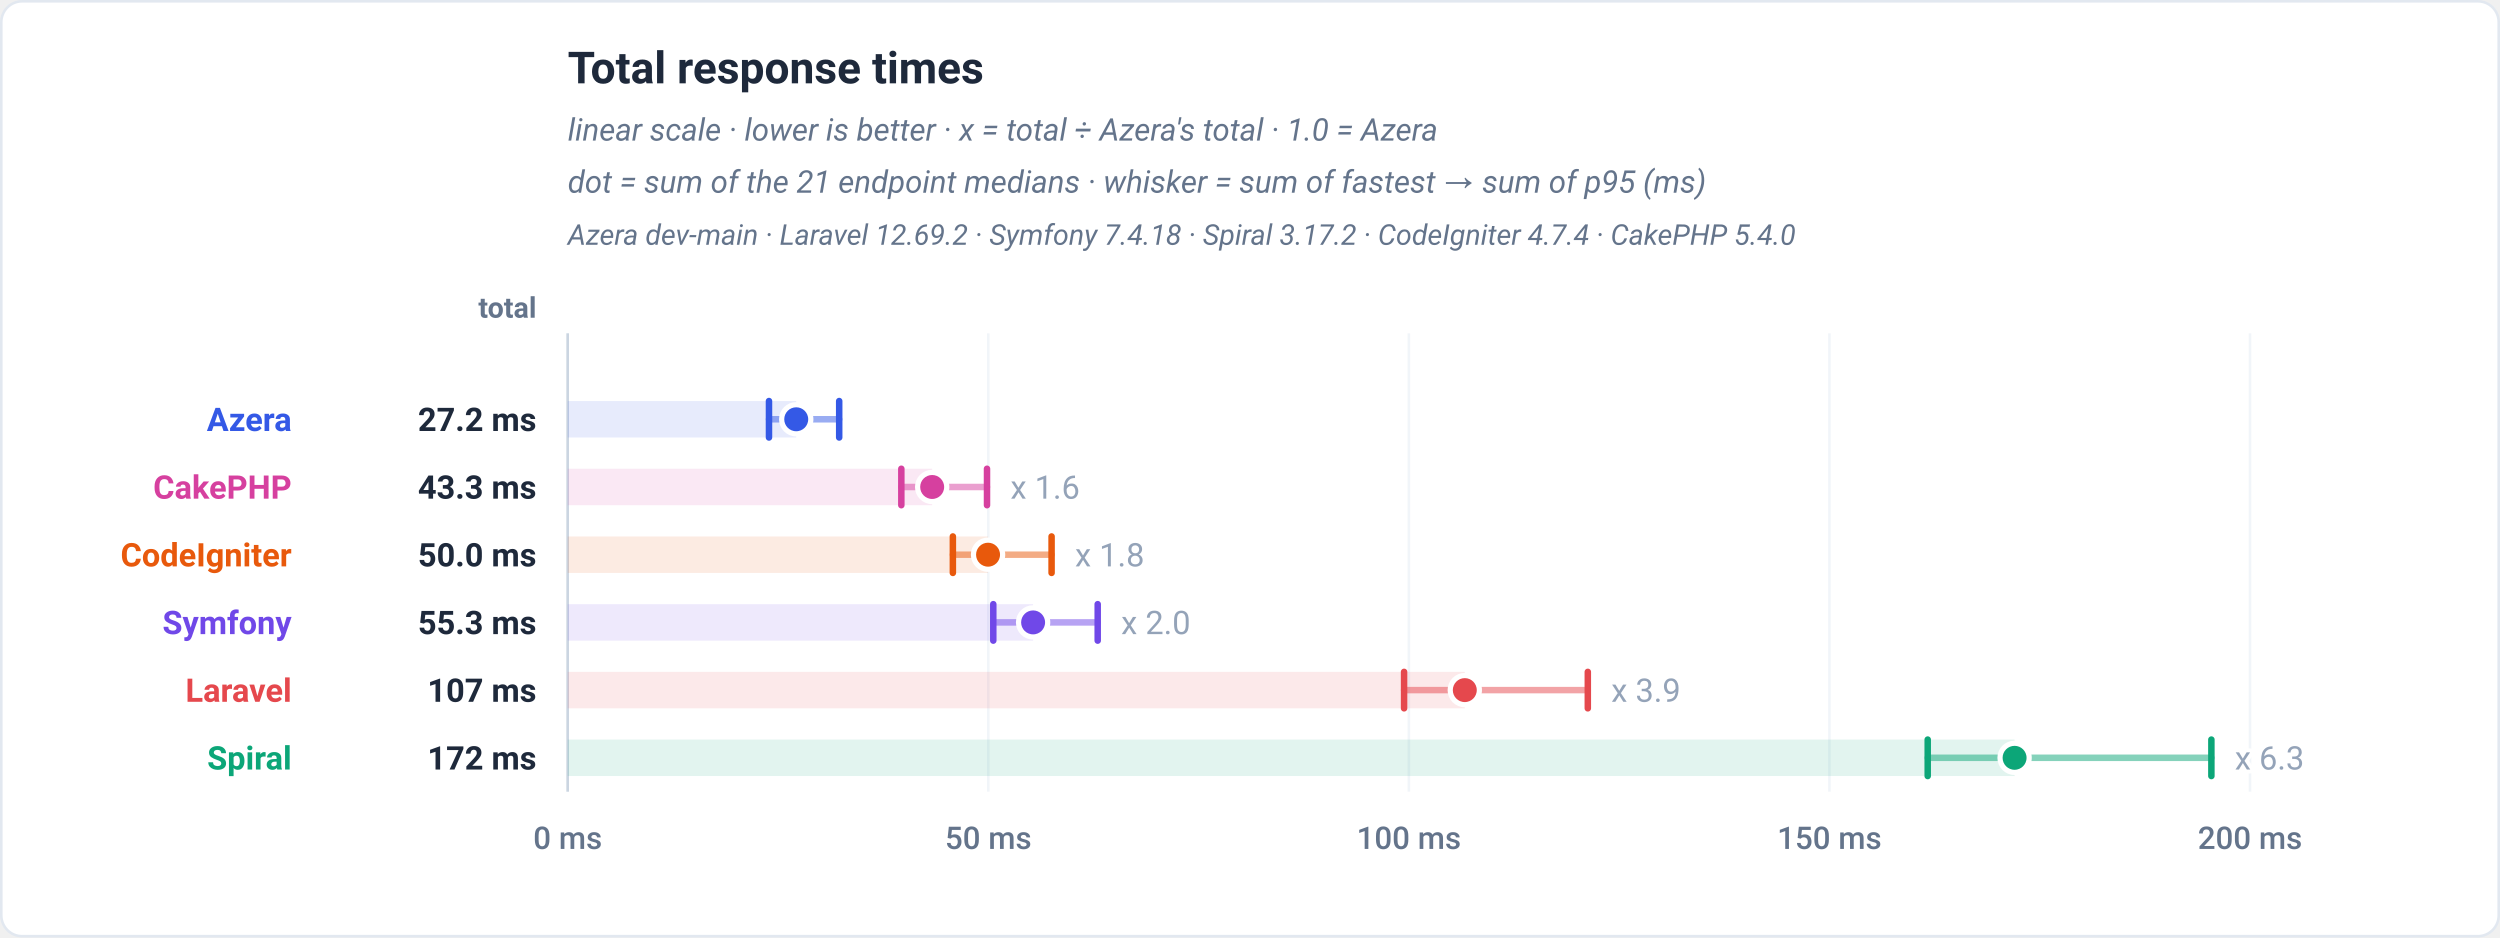
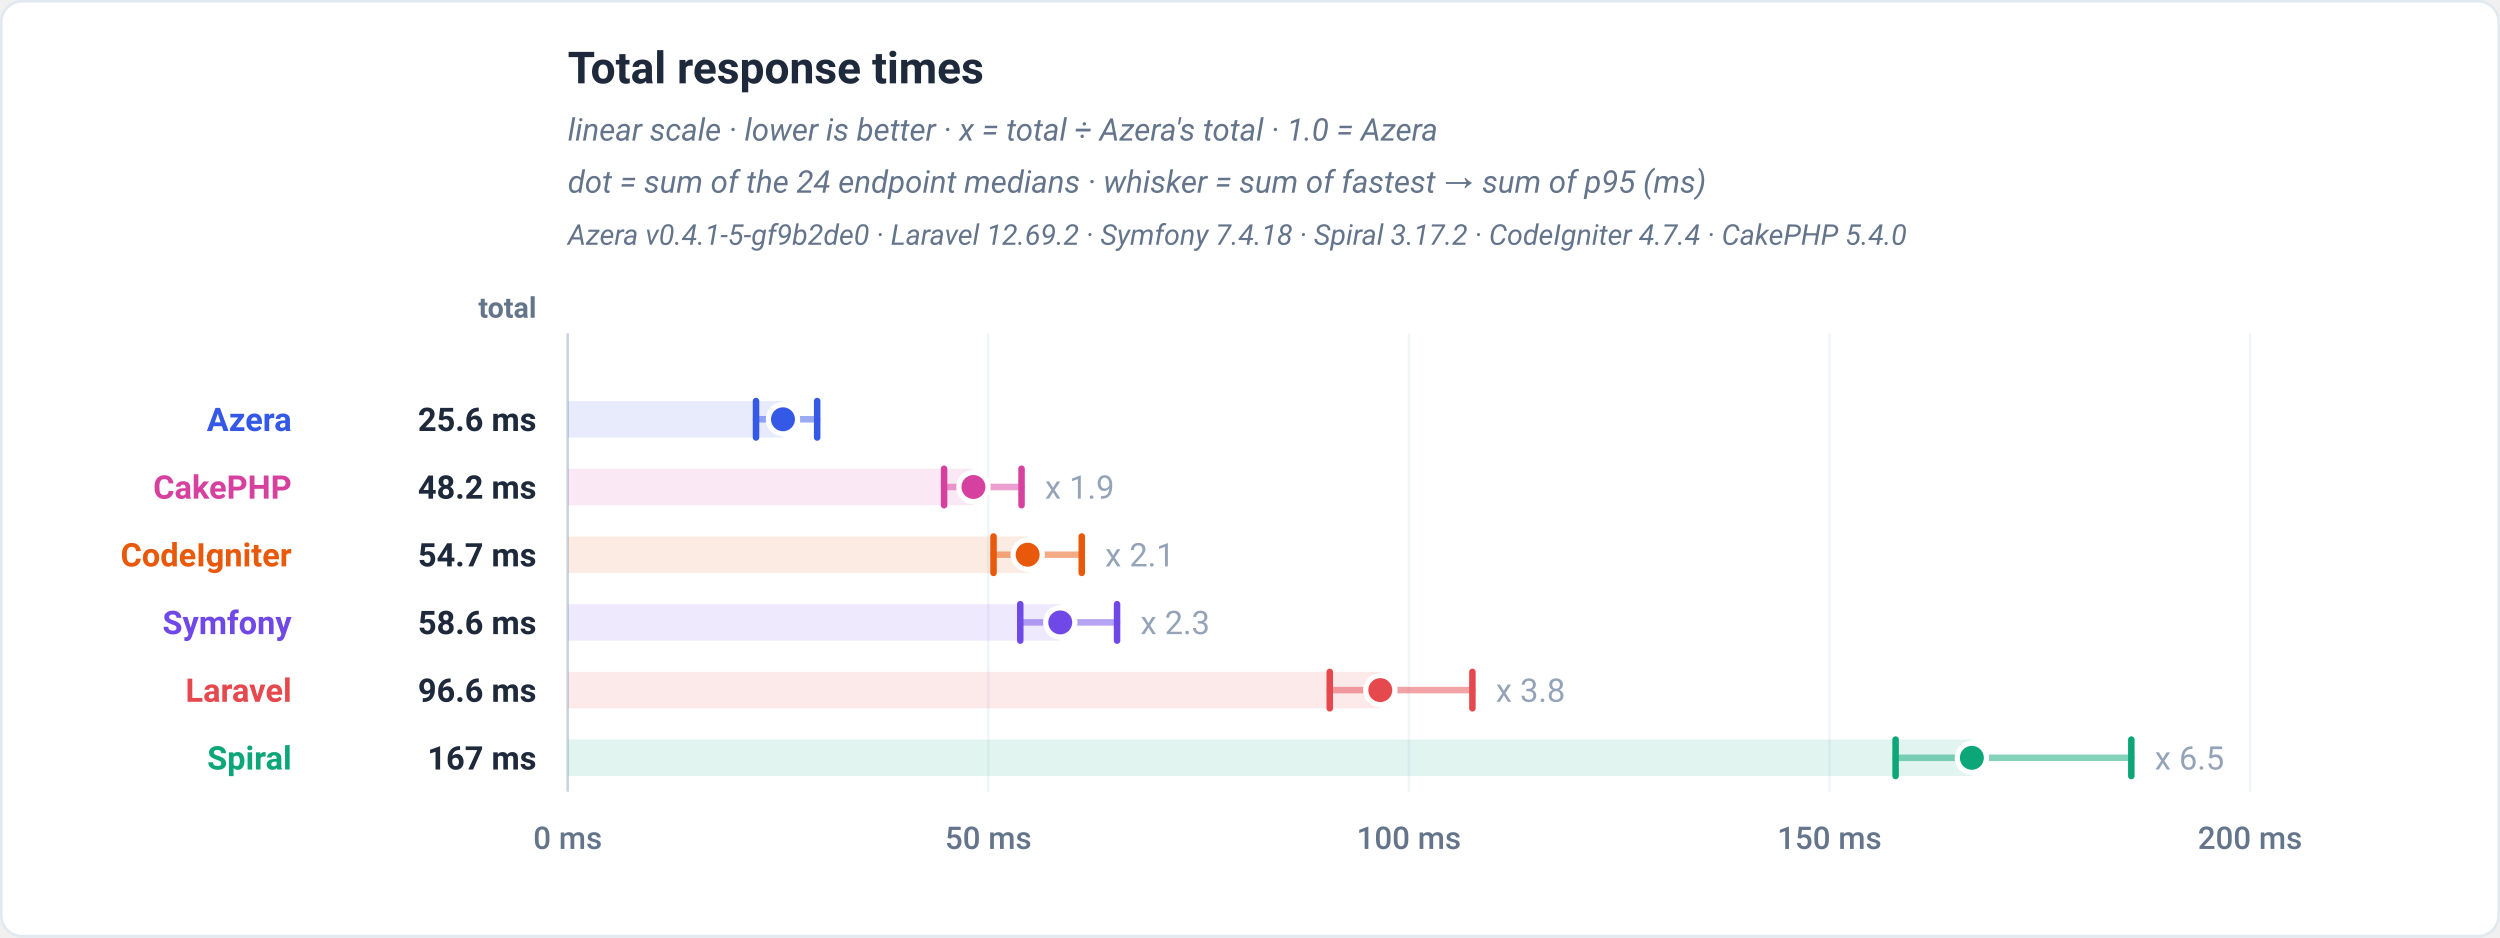
<svg xmlns="http://www.w3.org/2000/svg" viewBox="0 0 960 360" width="960" height="360" role="img" font-family="-apple-system,BlinkMacSystemFont,'Segoe UI',Roboto,Helvetica,Arial,sans-serif">
  <rect x="0.5" y="0.5" width="959" height="359" rx="8" fill="#ffffff" stroke="#e2e8f0" />
  <text x="218" y="32" font-family="-apple-system,BlinkMacSystemFont,'Segoe UI',Roboto,Helvetica,Arial,sans-serif" font-size="17" font-weight="700" fill="#1e293b" text-anchor="start">Total response times</text>
  <text x="218" y="54" font-family="-apple-system,BlinkMacSystemFont,'Segoe UI',Roboto,Helvetica,Arial,sans-serif" font-size="12" font-weight="400" fill="#64748b" text-anchor="start" font-style="italic">linear scale · lower is better · x = total ÷ Azera's total · 1.0 = Azera</text>
-   <text x="218" y="74" font-family="-apple-system,BlinkMacSystemFont,'Segoe UI',Roboto,Helvetica,Arial,sans-serif" font-size="12" font-weight="400" fill="#64748b" text-anchor="start" font-style="italic">dot = sum of the 21 endpoint medians · whisker = sum of fastest → sum of p95 (ms)</text>
-   <text x="218" y="94" font-family="-apple-system,BlinkMacSystemFont,'Segoe UI',Roboto,Helvetica,Arial,sans-serif" font-size="11" font-weight="400" fill="#64748b" text-anchor="start" font-style="italic">Azera dev-main · Laravel 12.69.2 · Symfony 7.4.18 · Spiral 3.17.2 · CodeIgniter 4.7.4 · CakePHP 5.4.0</text>
+   <text x="218" y="74" font-family="-apple-system,BlinkMacSystemFont,'Segoe UI',Roboto,Helvetica,Arial,sans-serif" font-size="12" font-weight="400" fill="#64748b" text-anchor="start" font-style="italic">dot = sum of the 24 endpoint medians · whisker = sum of fastest → sum of p95 (ms)</text>
+   <text x="218" y="94" font-family="-apple-system,BlinkMacSystemFont,'Segoe UI',Roboto,Helvetica,Arial,sans-serif" font-size="11" font-weight="400" fill="#64748b" text-anchor="start" font-style="italic">Azera v0.4.1-5-gf9b2de0 · Laravel 12.69.2 · Symfony 7.4.18 · Spiral 3.17.2 · CodeIgniter 4.7.4 · CakePHP 5.4.0</text>
  <text x="206" y="122" font-family="-apple-system,BlinkMacSystemFont,'Segoe UI',Roboto,Helvetica,Arial,sans-serif" font-size="11" font-weight="600" fill="#64748b" text-anchor="end">total</text>
  <line x1="218" y1="128" x2="218" y2="304" stroke="#f1f5f9" stroke-width="1" />
  <text x="218" y="326" font-family="-apple-system,BlinkMacSystemFont,'Segoe UI',Roboto,Helvetica,Arial,sans-serif" font-size="12" font-weight="500" fill="#64748b" text-anchor="middle">0 ms</text>
  <line x1="379.5" y1="128" x2="379.5" y2="304" stroke="#f1f5f9" stroke-width="1" />
  <text x="379.5" y="326" font-family="-apple-system,BlinkMacSystemFont,'Segoe UI',Roboto,Helvetica,Arial,sans-serif" font-size="12" font-weight="500" fill="#64748b" text-anchor="middle">50 ms</text>
  <line x1="541" y1="128" x2="541" y2="304" stroke="#f1f5f9" stroke-width="1" />
  <text x="541" y="326" font-family="-apple-system,BlinkMacSystemFont,'Segoe UI',Roboto,Helvetica,Arial,sans-serif" font-size="12" font-weight="500" fill="#64748b" text-anchor="middle">100 ms</text>
  <line x1="702.5" y1="128" x2="702.5" y2="304" stroke="#f1f5f9" stroke-width="1" />
  <text x="702.5" y="326" font-family="-apple-system,BlinkMacSystemFont,'Segoe UI',Roboto,Helvetica,Arial,sans-serif" font-size="12" font-weight="500" fill="#64748b" text-anchor="middle">150 ms</text>
  <line x1="864" y1="128" x2="864" y2="304" stroke="#f1f5f9" stroke-width="1" />
  <text x="864" y="326" font-family="-apple-system,BlinkMacSystemFont,'Segoe UI',Roboto,Helvetica,Arial,sans-serif" font-size="12" font-weight="500" fill="#64748b" text-anchor="middle">200 ms</text>
  <line x1="218" y1="128" x2="218" y2="304" stroke="#cbd5e1" stroke-width="1" />
-   <rect x="218" y="154" width="87.75" height="14" fill="#3459e6" fill-opacity="0.12" />
-   <line x1="295.29" y1="161" x2="322.25" y2="161" stroke="#3459e6" stroke-width="2.5" stroke-linecap="round" opacity="0.5" />
-   <line x1="295.29" y1="154" x2="295.29" y2="168" stroke="#3459e6" stroke-width="2.5" stroke-linecap="round" />
-   <line x1="322.25" y1="154" x2="322.25" y2="168" stroke="#3459e6" stroke-width="2.5" stroke-linecap="round" />
-   <circle cx="305.75" cy="161" r="5.6" fill="#3459e6" stroke="#ffffff" stroke-width="2" />
+   <rect x="218" y="154" width="82.66" height="14" fill="#3459e6" fill-opacity="0.12" />
+   <line x1="290.31" y1="161" x2="313.79" y2="161" stroke="#3459e6" stroke-width="2.5" stroke-linecap="round" opacity="0.5" />
+   <line x1="290.31" y1="154" x2="290.31" y2="168" stroke="#3459e6" stroke-width="2.5" stroke-linecap="round" />
+   <line x1="313.79" y1="154" x2="313.79" y2="168" stroke="#3459e6" stroke-width="2.5" stroke-linecap="round" />
+   <circle cx="300.66" cy="161" r="5.6" fill="#3459e6" stroke="#ffffff" stroke-width="2" />
  <text x="112" y="165.5" font-family="-apple-system,BlinkMacSystemFont,'Segoe UI',Roboto,Helvetica,Arial,sans-serif" font-size="12.5" font-weight="700" fill="#3459e6" text-anchor="end">Azera</text>
-   <text x="206" y="165.5" font-family="-apple-system,BlinkMacSystemFont,'Segoe UI',Roboto,Helvetica,Arial,sans-serif" font-size="12.5" font-weight="700" fill="#1e293b" text-anchor="end">27.2 ms</text>
-   <rect x="218" y="180" width="139.95" height="14" fill="#d6409f" fill-opacity="0.12" />
-   <line x1="346.11" y1="187" x2="379.01" y2="187" stroke="#d6409f" stroke-width="2.5" stroke-linecap="round" opacity="0.5" />
-   <line x1="346.11" y1="180" x2="346.11" y2="194" stroke="#d6409f" stroke-width="2.5" stroke-linecap="round" />
-   <line x1="379.01" y1="180" x2="379.01" y2="194" stroke="#d6409f" stroke-width="2.5" stroke-linecap="round" />
-   <circle cx="357.95" cy="187" r="5.6" fill="#d6409f" stroke="#ffffff" stroke-width="2" />
-   <text x="388.01" y="191.5" font-family="-apple-system,BlinkMacSystemFont,'Segoe UI',Roboto,Helvetica,Arial,sans-serif" font-size="12.5" font-weight="400" fill="#94a3b8" text-anchor="start" stroke="#ffffff" stroke-width="3" paint-order="stroke" stroke-linejoin="round">x 1.6</text>
+   <text x="206" y="165.5" font-family="-apple-system,BlinkMacSystemFont,'Segoe UI',Roboto,Helvetica,Arial,sans-serif" font-size="12.5" font-weight="700" fill="#1e293b" text-anchor="end">25.6 ms</text>
+   <rect x="218" y="180" width="155.8" height="14" fill="#d6409f" fill-opacity="0.12" />
+   <line x1="362.53" y1="187" x2="392.27" y2="187" stroke="#d6409f" stroke-width="2.5" stroke-linecap="round" opacity="0.5" />
+   <line x1="362.53" y1="180" x2="362.53" y2="194" stroke="#d6409f" stroke-width="2.5" stroke-linecap="round" />
+   <line x1="392.27" y1="180" x2="392.27" y2="194" stroke="#d6409f" stroke-width="2.5" stroke-linecap="round" />
+   <circle cx="373.8" cy="187" r="5.6" fill="#d6409f" stroke="#ffffff" stroke-width="2" />
+   <text x="401.27" y="191.5" font-family="-apple-system,BlinkMacSystemFont,'Segoe UI',Roboto,Helvetica,Arial,sans-serif" font-size="12.5" font-weight="400" fill="#94a3b8" text-anchor="start" stroke="#ffffff" stroke-width="3" paint-order="stroke" stroke-linejoin="round">x 1.9</text>
  <text x="112" y="191.5" font-family="-apple-system,BlinkMacSystemFont,'Segoe UI',Roboto,Helvetica,Arial,sans-serif" font-size="12.5" font-weight="700" fill="#d6409f" text-anchor="end">CakePHP</text>
-   <text x="206" y="191.5" font-family="-apple-system,BlinkMacSystemFont,'Segoe UI',Roboto,Helvetica,Arial,sans-serif" font-size="12.5" font-weight="700" fill="#1e293b" text-anchor="end">43.3 ms</text>
-   <rect x="218" y="206" width="161.41" height="14" fill="#e8590c" fill-opacity="0.12" />
-   <line x1="365.9" y1="213" x2="403.81" y2="213" stroke="#e8590c" stroke-width="2.5" stroke-linecap="round" opacity="0.5" />
-   <line x1="365.9" y1="206" x2="365.9" y2="220" stroke="#e8590c" stroke-width="2.5" stroke-linecap="round" />
-   <line x1="403.81" y1="206" x2="403.81" y2="220" stroke="#e8590c" stroke-width="2.5" stroke-linecap="round" />
-   <circle cx="379.41" cy="213" r="5.6" fill="#e8590c" stroke="#ffffff" stroke-width="2" />
-   <text x="412.81" y="217.5" font-family="-apple-system,BlinkMacSystemFont,'Segoe UI',Roboto,Helvetica,Arial,sans-serif" font-size="12.5" font-weight="400" fill="#94a3b8" text-anchor="start" stroke="#ffffff" stroke-width="3" paint-order="stroke" stroke-linejoin="round">x 1.8</text>
+   <text x="206" y="191.5" font-family="-apple-system,BlinkMacSystemFont,'Segoe UI',Roboto,Helvetica,Arial,sans-serif" font-size="12.5" font-weight="700" fill="#1e293b" text-anchor="end">48.2 ms</text>
+   <rect x="218" y="206" width="176.62" height="14" fill="#e8590c" fill-opacity="0.12" />
+   <line x1="381.51" y1="213" x2="415.39" y2="213" stroke="#e8590c" stroke-width="2.5" stroke-linecap="round" opacity="0.5" />
+   <line x1="381.51" y1="206" x2="381.51" y2="220" stroke="#e8590c" stroke-width="2.5" stroke-linecap="round" />
+   <line x1="415.39" y1="206" x2="415.39" y2="220" stroke="#e8590c" stroke-width="2.5" stroke-linecap="round" />
+   <circle cx="394.62" cy="213" r="5.6" fill="#e8590c" stroke="#ffffff" stroke-width="2" />
+   <text x="424.39" y="217.5" font-family="-apple-system,BlinkMacSystemFont,'Segoe UI',Roboto,Helvetica,Arial,sans-serif" font-size="12.5" font-weight="400" fill="#94a3b8" text-anchor="start" stroke="#ffffff" stroke-width="3" paint-order="stroke" stroke-linejoin="round">x 2.1</text>
  <text x="112" y="217.5" font-family="-apple-system,BlinkMacSystemFont,'Segoe UI',Roboto,Helvetica,Arial,sans-serif" font-size="12.5" font-weight="700" fill="#e8590c" text-anchor="end">CodeIgniter</text>
-   <text x="206" y="217.5" font-family="-apple-system,BlinkMacSystemFont,'Segoe UI',Roboto,Helvetica,Arial,sans-serif" font-size="12.5" font-weight="700" fill="#1e293b" text-anchor="end">50.0 ms</text>
-   <rect x="218" y="232" width="178.71" height="14" fill="#7048e8" fill-opacity="0.12" />
-   <line x1="381.42" y1="239" x2="421.52" y2="239" stroke="#7048e8" stroke-width="2.5" stroke-linecap="round" opacity="0.5" />
-   <line x1="381.42" y1="232" x2="381.42" y2="246" stroke="#7048e8" stroke-width="2.5" stroke-linecap="round" />
-   <line x1="421.52" y1="232" x2="421.52" y2="246" stroke="#7048e8" stroke-width="2.5" stroke-linecap="round" />
-   <circle cx="396.71" cy="239" r="5.6" fill="#7048e8" stroke="#ffffff" stroke-width="2" />
-   <text x="430.52" y="243.5" font-family="-apple-system,BlinkMacSystemFont,'Segoe UI',Roboto,Helvetica,Arial,sans-serif" font-size="12.5" font-weight="400" fill="#94a3b8" text-anchor="start" stroke="#ffffff" stroke-width="3" paint-order="stroke" stroke-linejoin="round">x 2.0</text>
+   <text x="206" y="217.5" font-family="-apple-system,BlinkMacSystemFont,'Segoe UI',Roboto,Helvetica,Arial,sans-serif" font-size="12.5" font-weight="700" fill="#1e293b" text-anchor="end">54.7 ms</text>
+   <rect x="218" y="232" width="189.13" height="14" fill="#7048e8" fill-opacity="0.12" />
+   <line x1="391.78" y1="239" x2="428.95" y2="239" stroke="#7048e8" stroke-width="2.5" stroke-linecap="round" opacity="0.5" />
+   <line x1="391.78" y1="232" x2="391.78" y2="246" stroke="#7048e8" stroke-width="2.5" stroke-linecap="round" />
+   <line x1="428.95" y1="232" x2="428.95" y2="246" stroke="#7048e8" stroke-width="2.5" stroke-linecap="round" />
+   <circle cx="407.13" cy="239" r="5.6" fill="#7048e8" stroke="#ffffff" stroke-width="2" />
+   <text x="437.95" y="243.5" font-family="-apple-system,BlinkMacSystemFont,'Segoe UI',Roboto,Helvetica,Arial,sans-serif" font-size="12.5" font-weight="400" fill="#94a3b8" text-anchor="start" stroke="#ffffff" stroke-width="3" paint-order="stroke" stroke-linejoin="round">x 2.3</text>
  <text x="112" y="243.5" font-family="-apple-system,BlinkMacSystemFont,'Segoe UI',Roboto,Helvetica,Arial,sans-serif" font-size="12.5" font-weight="700" fill="#7048e8" text-anchor="end">Symfony</text>
-   <text x="206" y="243.5" font-family="-apple-system,BlinkMacSystemFont,'Segoe UI',Roboto,Helvetica,Arial,sans-serif" font-size="12.5" font-weight="700" fill="#1e293b" text-anchor="end">55.3 ms</text>
-   <rect x="218" y="258" width="344.48" height="14" fill="#e5484d" fill-opacity="0.12" />
-   <line x1="539.17" y1="265" x2="609.72" y2="265" stroke="#e5484d" stroke-width="2.5" stroke-linecap="round" opacity="0.5" />
-   <line x1="539.17" y1="258" x2="539.17" y2="272" stroke="#e5484d" stroke-width="2.5" stroke-linecap="round" />
-   <line x1="609.72" y1="258" x2="609.72" y2="272" stroke="#e5484d" stroke-width="2.5" stroke-linecap="round" />
-   <circle cx="562.48" cy="265" r="5.6" fill="#e5484d" stroke="#ffffff" stroke-width="2" />
-   <text x="618.72" y="269.5" font-family="-apple-system,BlinkMacSystemFont,'Segoe UI',Roboto,Helvetica,Arial,sans-serif" font-size="12.5" font-weight="400" fill="#94a3b8" text-anchor="start" stroke="#ffffff" stroke-width="3" paint-order="stroke" stroke-linejoin="round">x 3.9</text>
+   <text x="206" y="243.5" font-family="-apple-system,BlinkMacSystemFont,'Segoe UI',Roboto,Helvetica,Arial,sans-serif" font-size="12.5" font-weight="700" fill="#1e293b" text-anchor="end">58.6 ms</text>
+   <rect x="218" y="258" width="312.03" height="14" fill="#e5484d" fill-opacity="0.12" />
+   <line x1="510.63" y1="265" x2="565.4" y2="265" stroke="#e5484d" stroke-width="2.5" stroke-linecap="round" opacity="0.5" />
+   <line x1="510.63" y1="258" x2="510.63" y2="272" stroke="#e5484d" stroke-width="2.5" stroke-linecap="round" />
+   <line x1="565.4" y1="258" x2="565.4" y2="272" stroke="#e5484d" stroke-width="2.5" stroke-linecap="round" />
+   <circle cx="530.03" cy="265" r="5.6" fill="#e5484d" stroke="#ffffff" stroke-width="2" />
+   <text x="574.4" y="269.5" font-family="-apple-system,BlinkMacSystemFont,'Segoe UI',Roboto,Helvetica,Arial,sans-serif" font-size="12.5" font-weight="400" fill="#94a3b8" text-anchor="start" stroke="#ffffff" stroke-width="3" paint-order="stroke" stroke-linejoin="round">x 3.8</text>
  <text x="112" y="269.5" font-family="-apple-system,BlinkMacSystemFont,'Segoe UI',Roboto,Helvetica,Arial,sans-serif" font-size="12.5" font-weight="700" fill="#e5484d" text-anchor="end">Laravel</text>
-   <text x="206" y="269.5" font-family="-apple-system,BlinkMacSystemFont,'Segoe UI',Roboto,Helvetica,Arial,sans-serif" font-size="12.5" font-weight="700" fill="#1e293b" text-anchor="end">107 ms</text>
-   <rect x="218" y="284" width="555.6" height="14" fill="#0ca678" fill-opacity="0.12" />
-   <line x1="740.24" y1="291" x2="849.17" y2="291" stroke="#0ca678" stroke-width="2.5" stroke-linecap="round" opacity="0.5" />
-   <line x1="740.24" y1="284" x2="740.24" y2="298" stroke="#0ca678" stroke-width="2.5" stroke-linecap="round" />
-   <line x1="849.17" y1="284" x2="849.17" y2="298" stroke="#0ca678" stroke-width="2.5" stroke-linecap="round" />
-   <circle cx="773.6" cy="291" r="5.6" fill="#0ca678" stroke="#ffffff" stroke-width="2" />
-   <text x="858.17" y="295.5" font-family="-apple-system,BlinkMacSystemFont,'Segoe UI',Roboto,Helvetica,Arial,sans-serif" font-size="12.5" font-weight="400" fill="#94a3b8" text-anchor="start" stroke="#ffffff" stroke-width="3" paint-order="stroke" stroke-linejoin="round">x 6.3</text>
+   <text x="206" y="269.5" font-family="-apple-system,BlinkMacSystemFont,'Segoe UI',Roboto,Helvetica,Arial,sans-serif" font-size="12.5" font-weight="700" fill="#1e293b" text-anchor="end">96.6 ms</text>
+   <rect x="218" y="284" width="539.19" height="14" fill="#0ca678" fill-opacity="0.12" />
+   <line x1="727.91" y1="291" x2="818.43" y2="291" stroke="#0ca678" stroke-width="2.5" stroke-linecap="round" opacity="0.5" />
+   <line x1="727.91" y1="284" x2="727.91" y2="298" stroke="#0ca678" stroke-width="2.5" stroke-linecap="round" />
+   <line x1="818.43" y1="284" x2="818.43" y2="298" stroke="#0ca678" stroke-width="2.5" stroke-linecap="round" />
+   <circle cx="757.19" cy="291" r="5.6" fill="#0ca678" stroke="#ffffff" stroke-width="2" />
+   <text x="827.43" y="295.5" font-family="-apple-system,BlinkMacSystemFont,'Segoe UI',Roboto,Helvetica,Arial,sans-serif" font-size="12.5" font-weight="400" fill="#94a3b8" text-anchor="start" stroke="#ffffff" stroke-width="3" paint-order="stroke" stroke-linejoin="round">x 6.5</text>
  <text x="112" y="295.5" font-family="-apple-system,BlinkMacSystemFont,'Segoe UI',Roboto,Helvetica,Arial,sans-serif" font-size="12.5" font-weight="700" fill="#0ca678" text-anchor="end">Spiral</text>
-   <text x="206" y="295.5" font-family="-apple-system,BlinkMacSystemFont,'Segoe UI',Roboto,Helvetica,Arial,sans-serif" font-size="12.5" font-weight="700" fill="#1e293b" text-anchor="end">172 ms</text>
+   <text x="206" y="295.5" font-family="-apple-system,BlinkMacSystemFont,'Segoe UI',Roboto,Helvetica,Arial,sans-serif" font-size="12.5" font-weight="700" fill="#1e293b" text-anchor="end">167 ms</text>
</svg>
